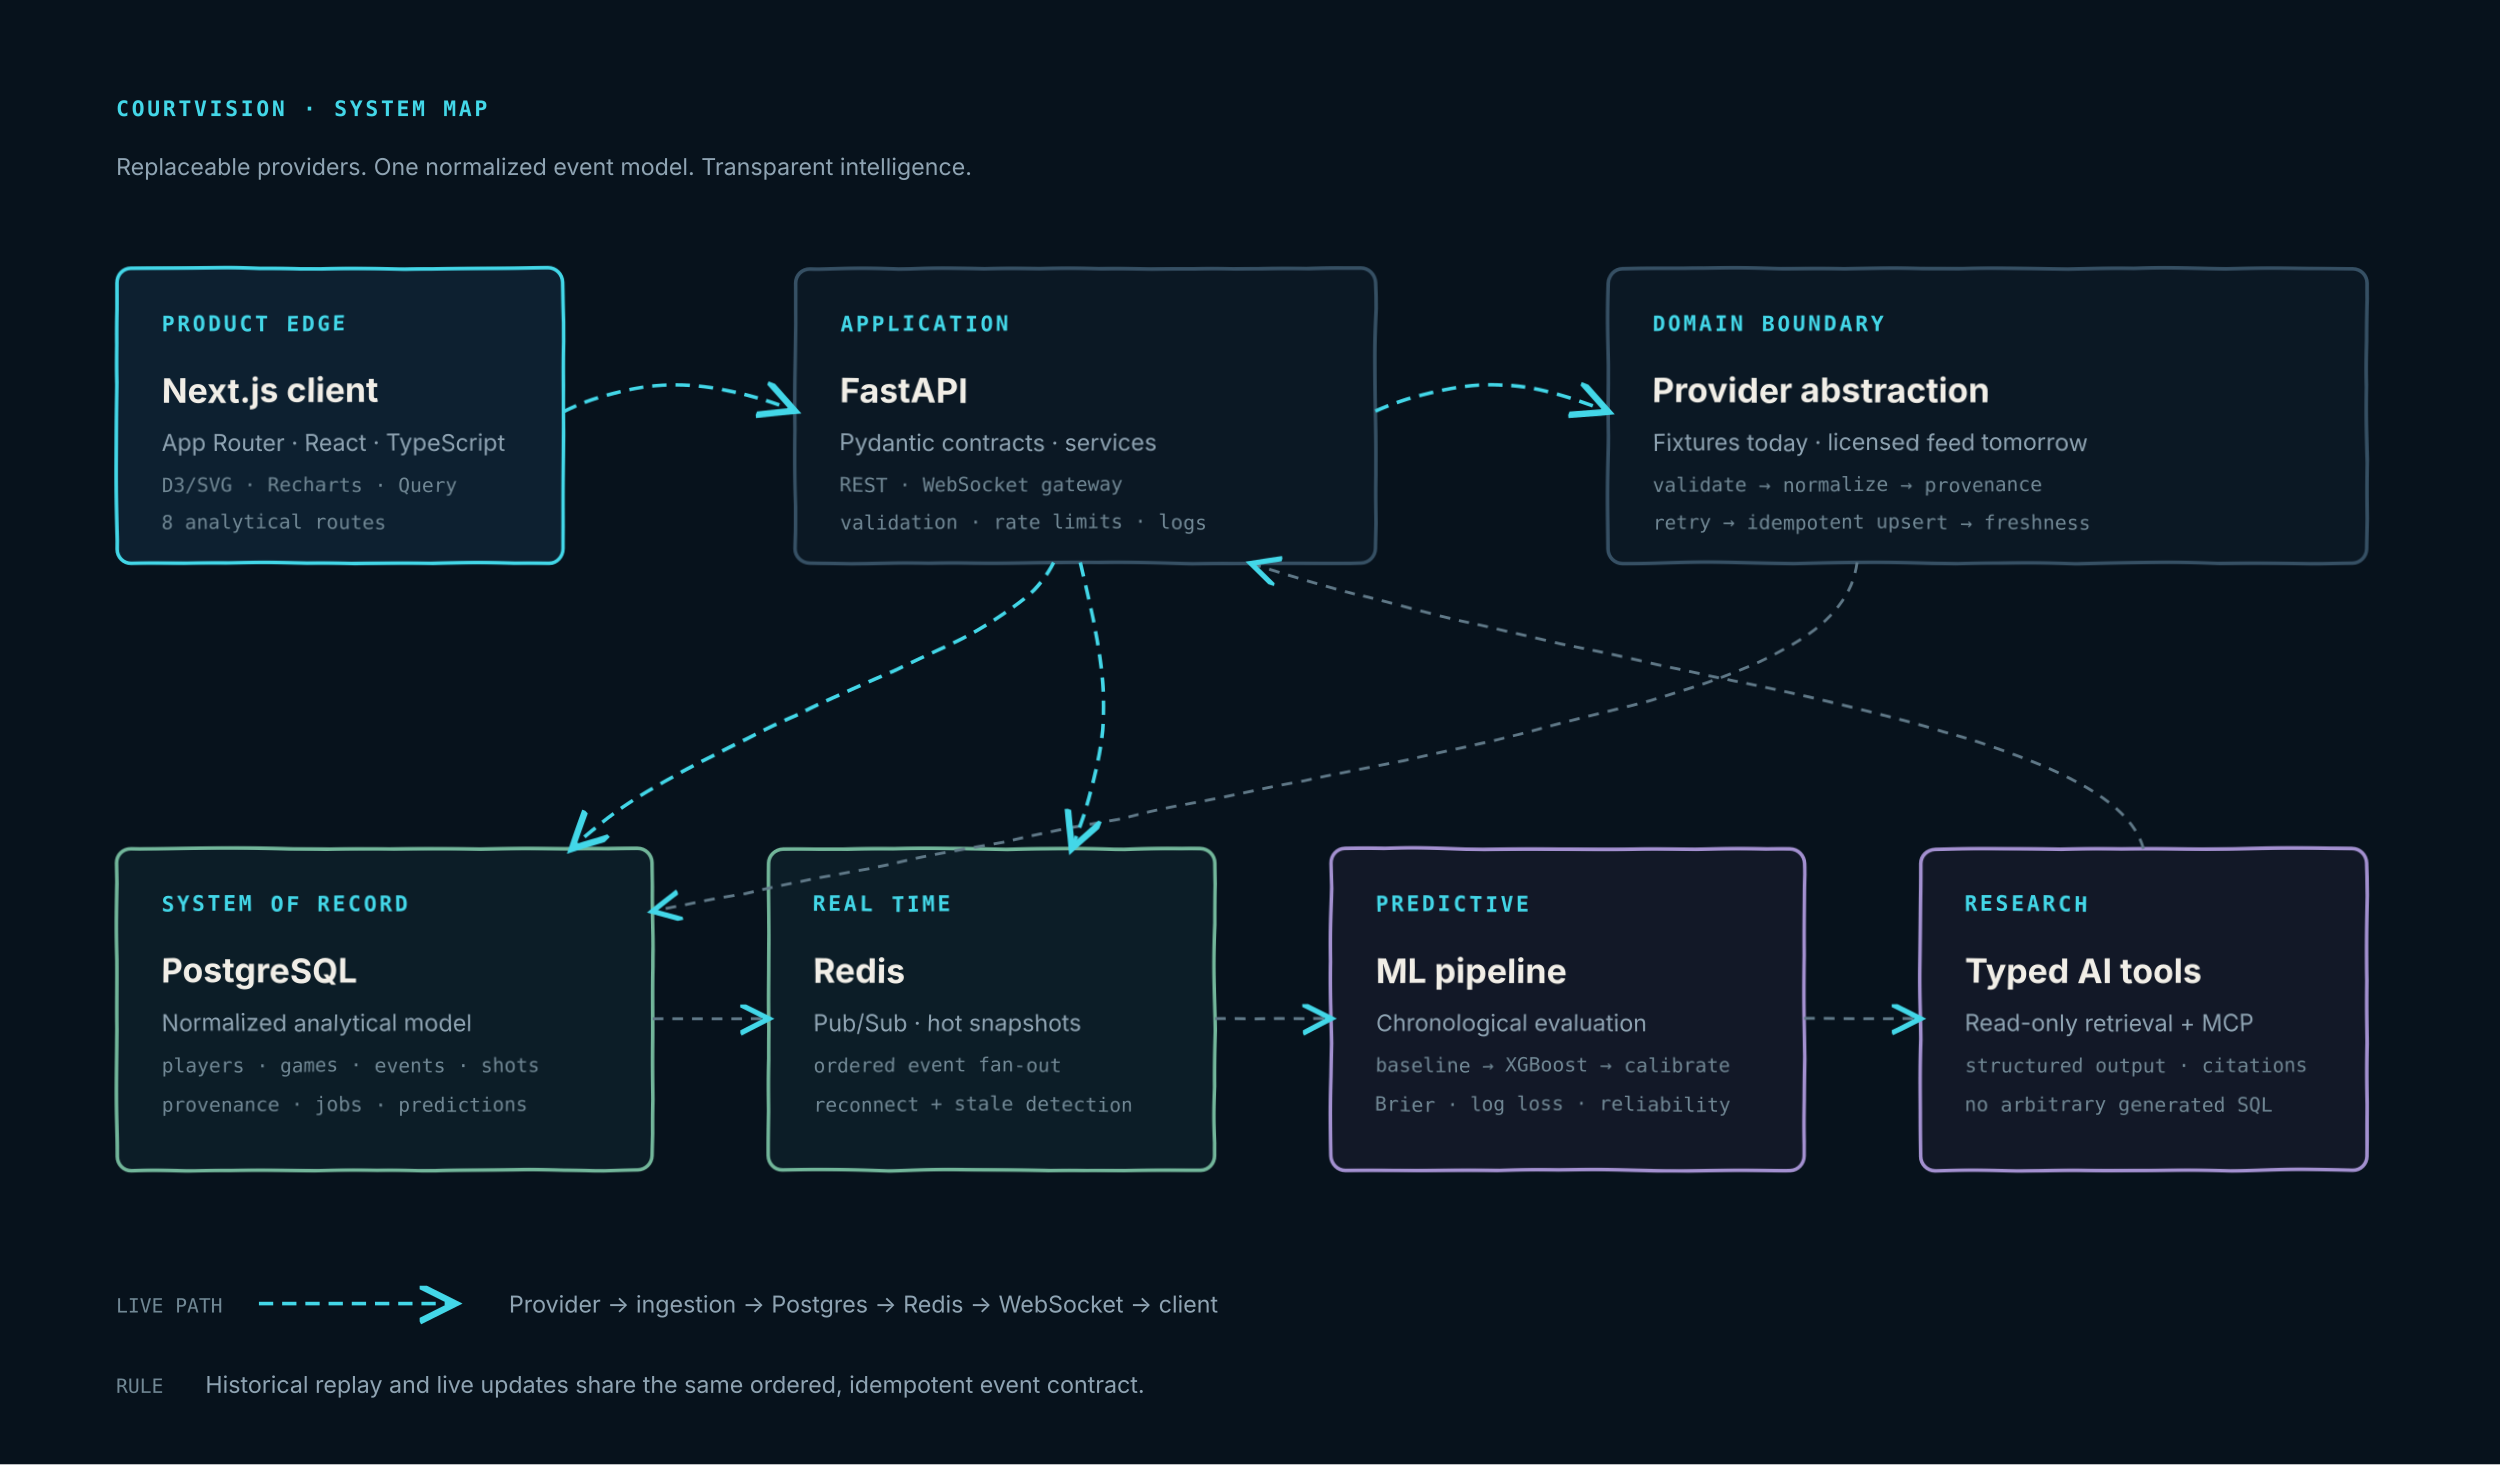
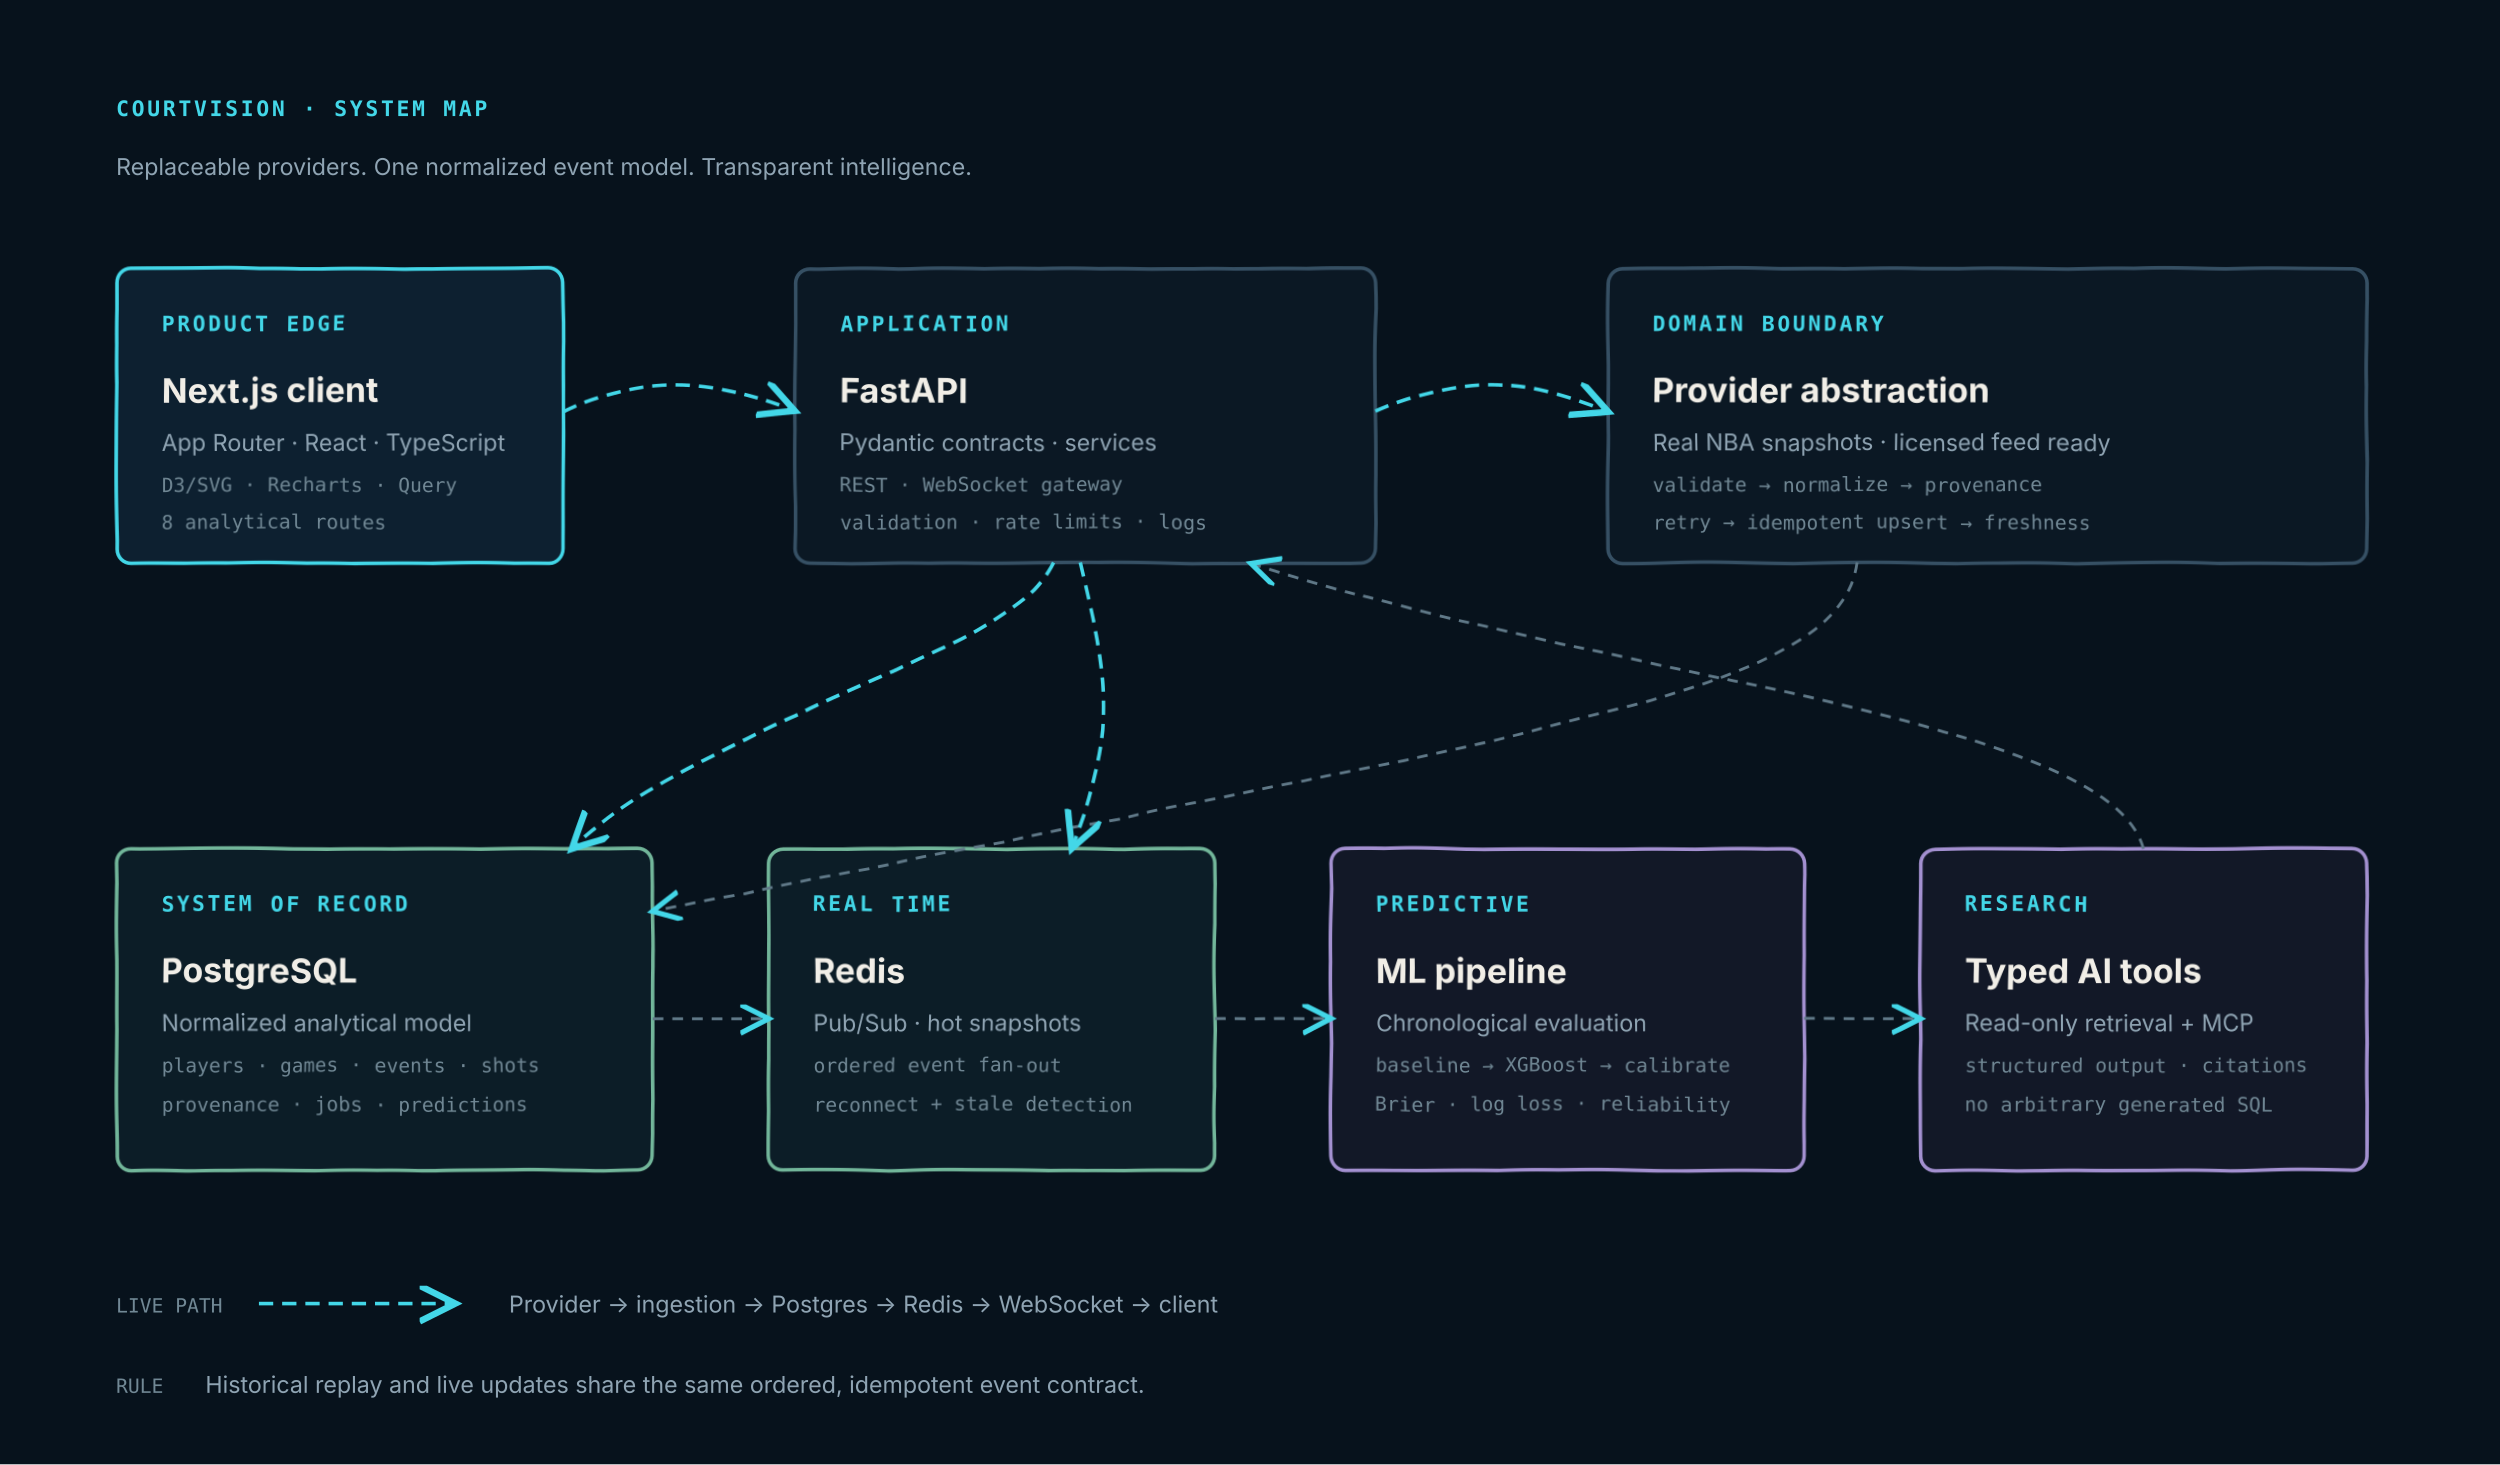
<svg xmlns="http://www.w3.org/2000/svg" width="1400" height="820" viewBox="0 0 1400 820" role="img" aria-labelledby="title desc">
  <defs>
    <filter id="rough" x="-5%" y="-5%" width="110%" height="110%">
      <feTurbulence baseFrequency="0.012" numOctaves="2" seed="5" result="noise" />
      <feDisplacementMap in="SourceGraphic" in2="noise" scale="1.5" />
    </filter>
    <marker id="arrow" markerWidth="12" markerHeight="12" refX="10" refY="5" orient="auto">
      <path d="M0,0 L10,5 L0,10" fill="none" stroke="#43d7e8" stroke-width="1.8" />
    </marker>
    <style>
      .bg{fill:#07121c}.frame{fill:#0b1824;stroke:#365064;stroke-width:2}.accent{fill:#0d2030;stroke:#43d7e8;stroke-width:2}.data{fill:#0c1d27;stroke:#72b69a;stroke-width:2}.ml{fill:#121827;stroke:#a390d0;stroke-width:2}.title{fill:#f1eee7;font:700 19px Inter,Arial,sans-serif}.sub{fill:#8fa4b3;font:13px Inter,Arial,sans-serif}.tiny{fill:#718895;font:11px Consolas,monospace}.label{fill:#43d7e8;font:700 12px Consolas,monospace;letter-spacing:1.5px}.arrow{fill:none;stroke:#43d7e8;stroke-width:2;stroke-dasharray:8 5;marker-end:url(#arrow)}.mutedArrow{fill:none;stroke:#607988;stroke-width:1.6;stroke-dasharray:6 5;marker-end:url(#arrow)}
    </style>
  </defs>
  <rect class="bg" width="1400" height="820" />
  <text x="65" y="65" class="label">COURTVISION · SYSTEM MAP</text>
  <text x="65" y="98" class="sub">Replaceable providers. One normalized event model. Transparent intelligence.</text>
  <g filter="url(#rough)">
    <rect x="65" y="150" width="250" height="165" rx="8" class="accent" />
    <text x="90" y="185" class="label">PRODUCT EDGE</text>
    <text x="90" y="225" class="title">Next.js client</text>
    <text x="90" y="252" class="sub">App Router · React · TypeScript</text>
    <text x="90" y="275" class="tiny">D3/SVG · Recharts · Query</text>
    <text x="90" y="296" class="tiny">8 analytical routes</text>
    <rect x="445" y="150" width="325" height="165" rx="8" class="frame" />
    <text x="470" y="185" class="label">APPLICATION</text>
    <text x="470" y="225" class="title">FastAPI</text>
    <text x="470" y="252" class="sub">Pydantic contracts · services</text>
    <text x="470" y="275" class="tiny">REST · WebSocket gateway</text>
    <text x="470" y="296" class="tiny">validation · rate limits · logs</text>
    <rect x="900" y="150" width="425" height="165" rx="8" class="frame" />
    <text x="925" y="185" class="label">DOMAIN BOUNDARY</text>
    <text x="925" y="225" class="title">Provider abstraction</text>
-     <text x="925" y="252" class="sub">Fixtures today · licensed feed tomorrow</text>
+     <text x="925" y="252" class="sub">Real NBA snapshots · licensed feed ready</text>
    <text x="925" y="275" class="tiny">validate → normalize → provenance</text>
    <text x="925" y="296" class="tiny">retry → idempotent upsert → freshness</text>
    <rect x="65" y="475" width="300" height="180" rx="8" class="data" />
    <text x="90" y="510" class="label">SYSTEM OF RECORD</text>
    <text x="90" y="550" class="title">PostgreSQL</text>
    <text x="90" y="577" class="sub">Normalized analytical model</text>
    <text x="90" y="600" class="tiny">players · games · events · shots</text>
    <text x="90" y="622" class="tiny">provenance · jobs · predictions</text>
    <rect x="430" y="475" width="250" height="180" rx="8" class="data" />
    <text x="455" y="510" class="label">REAL TIME</text>
    <text x="455" y="550" class="title">Redis</text>
    <text x="455" y="577" class="sub">Pub/Sub · hot snapshots</text>
    <text x="455" y="600" class="tiny">ordered event fan-out</text>
    <text x="455" y="622" class="tiny">reconnect + stale detection</text>
    <rect x="745" y="475" width="265" height="180" rx="8" class="ml" />
    <text x="770" y="510" class="label">PREDICTIVE</text>
    <text x="770" y="550" class="title">ML pipeline</text>
    <text x="770" y="577" class="sub">Chronological evaluation</text>
    <text x="770" y="600" class="tiny">baseline → XGBoost → calibrate</text>
    <text x="770" y="622" class="tiny">Brier · log loss · reliability</text>
    <rect x="1075" y="475" width="250" height="180" rx="8" class="ml" />
    <text x="1100" y="510" class="label">RESEARCH</text>
    <text x="1100" y="550" class="title">Typed AI tools</text>
    <text x="1100" y="577" class="sub">Read-only retrieval + MCP</text>
    <text x="1100" y="600" class="tiny">structured output · citations</text>
    <text x="1100" y="622" class="tiny">no arbitrary generated SQL</text>
    <path d="M315 230 C360 210 395 210 445 230" class="arrow" />
    <path d="M770 230 C820 210 850 210 900 230" class="arrow" />
    <path d="M1040 315 C1030 385 890 405 365 510" class="mutedArrow" />
    <path d="M590 315 C560 370 400 400 320 475" class="arrow" />
    <path d="M605 315 C620 380 625 410 600 475" class="arrow" />
    <path d="M365 570 C390 570 405 570 430 570" class="mutedArrow" />
    <path d="M680 570 C705 570 720 570 745 570" class="mutedArrow" />
    <path d="M1010 570 C1035 570 1050 570 1075 570" class="mutedArrow" />
    <path d="M1200 475 C1180 400 900 380 700 315" class="mutedArrow" />
  </g>
  <text x="65" y="735" class="tiny">LIVE PATH</text>
  <path d="M145 730 L255 730" class="arrow" />
  <text x="285" y="735" class="sub">Provider → ingestion → Postgres → Redis → WebSocket → client</text>
  <text x="65" y="780" class="tiny">RULE</text>
  <text x="115" y="780" class="sub">Historical replay and live updates share the same ordered, idempotent event contract.</text>
</svg>
